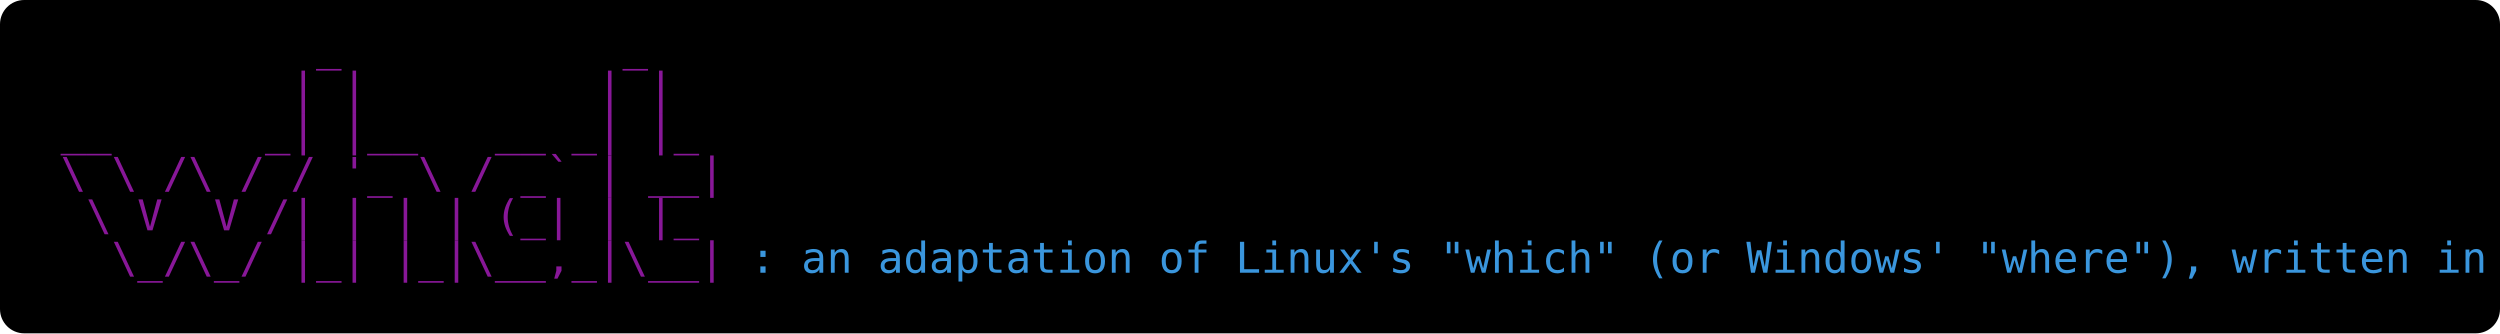
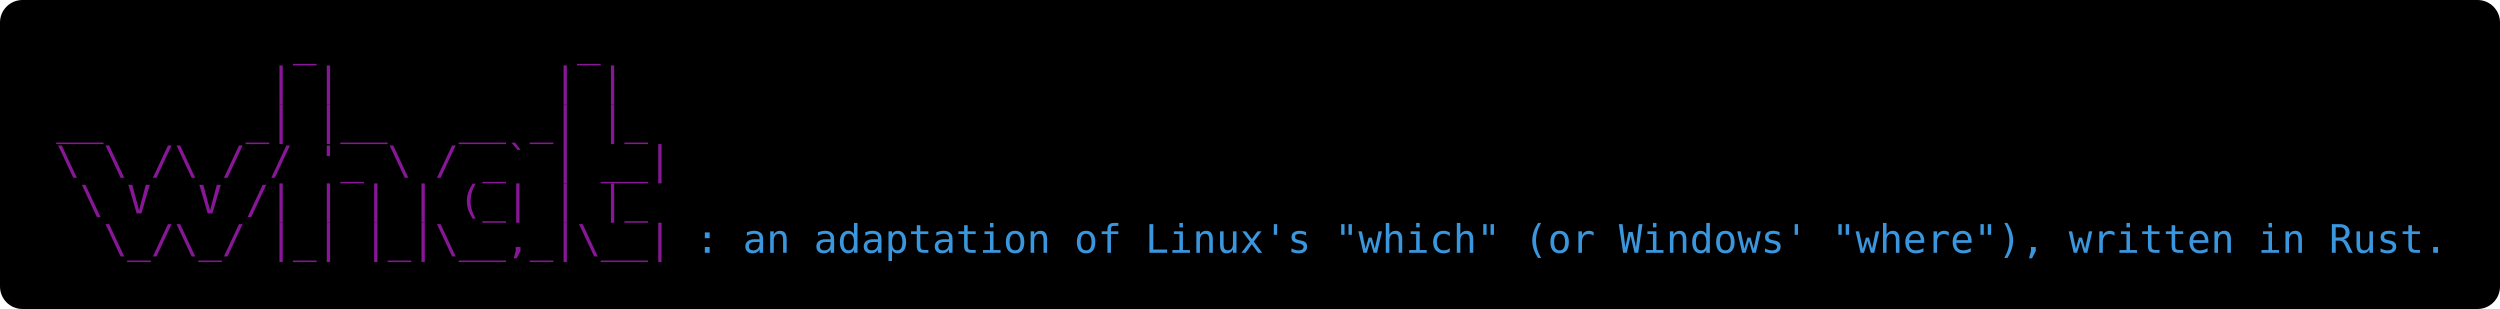
- <svg xmlns="http://www.w3.org/2000/svg" xml:space="preserve" viewBox="0 0 825 110" style="font-family: monospace;">
-   <rect width="825" height="110" rx="8" fill="#000000" />
+ <svg xmlns="http://www.w3.org/2000/svg" xml:space="preserve" viewBox="0 0 890 110" style="font-family: monospace;">
+   <rect width="890" height="110" rx="8" fill="#000000" />
  <text x="20" y="20" fill="#881798" font-size="14" xml:space="preserve">          _           _ </text>
  <text x="20" y="34" fill="#881798" font-size="14" xml:space="preserve">         | |         | |</text>
  <text x="20" y="48" fill="#881798" font-size="14" xml:space="preserve">__      _| |__   __ _| |_</text>
  <text x="20" y="62" fill="#881798" font-size="14" xml:space="preserve">\ \ /\ / / '_ \ / _` | __|</text>
  <text x="20" y="76" fill="#881798" font-size="14" xml:space="preserve"> \ V  V /| | | | (_| | |_ </text>
  <text x="20" y="90" fill="#881798" font-size="14" xml:space="preserve">  \_/\_/ |_| |_|\__,_|\__|</text>
  <text x="20" y="90" fill="#3a96dd" font-size="14" xml:space="preserve">                           : an adaptation of Linux's "which" (or Windows' "where"), written in Rust.</text>
</svg>
